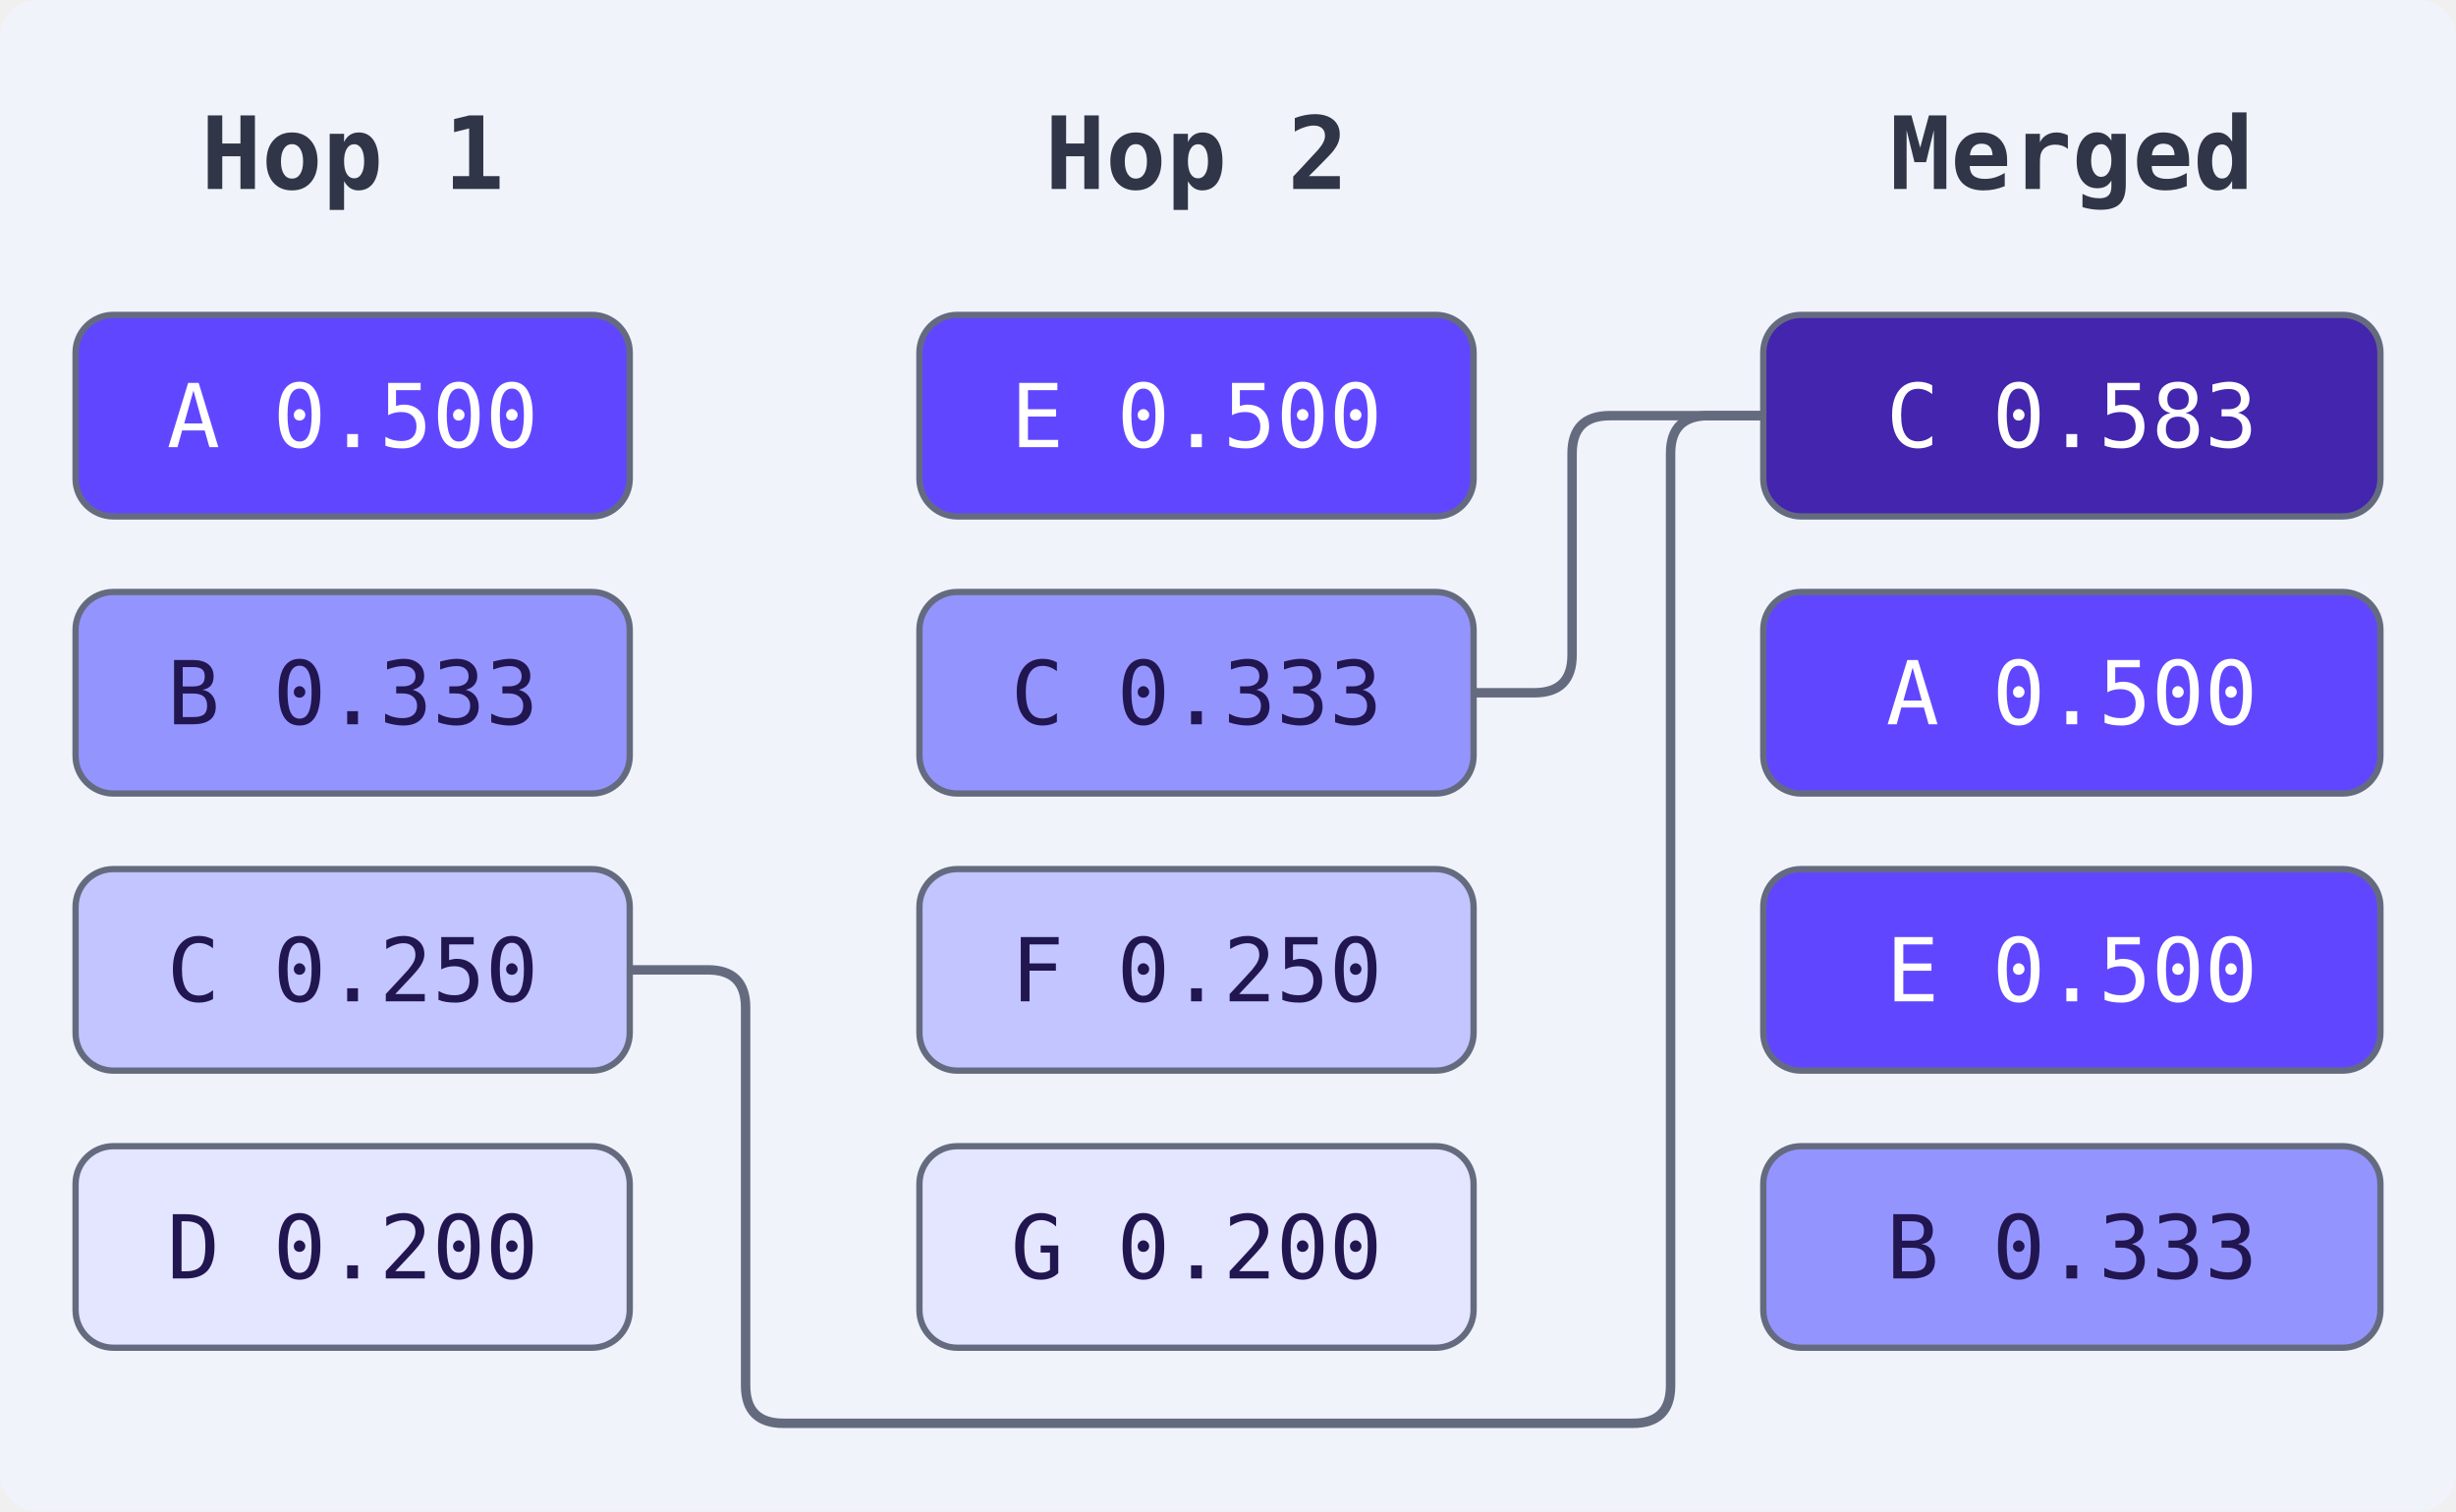
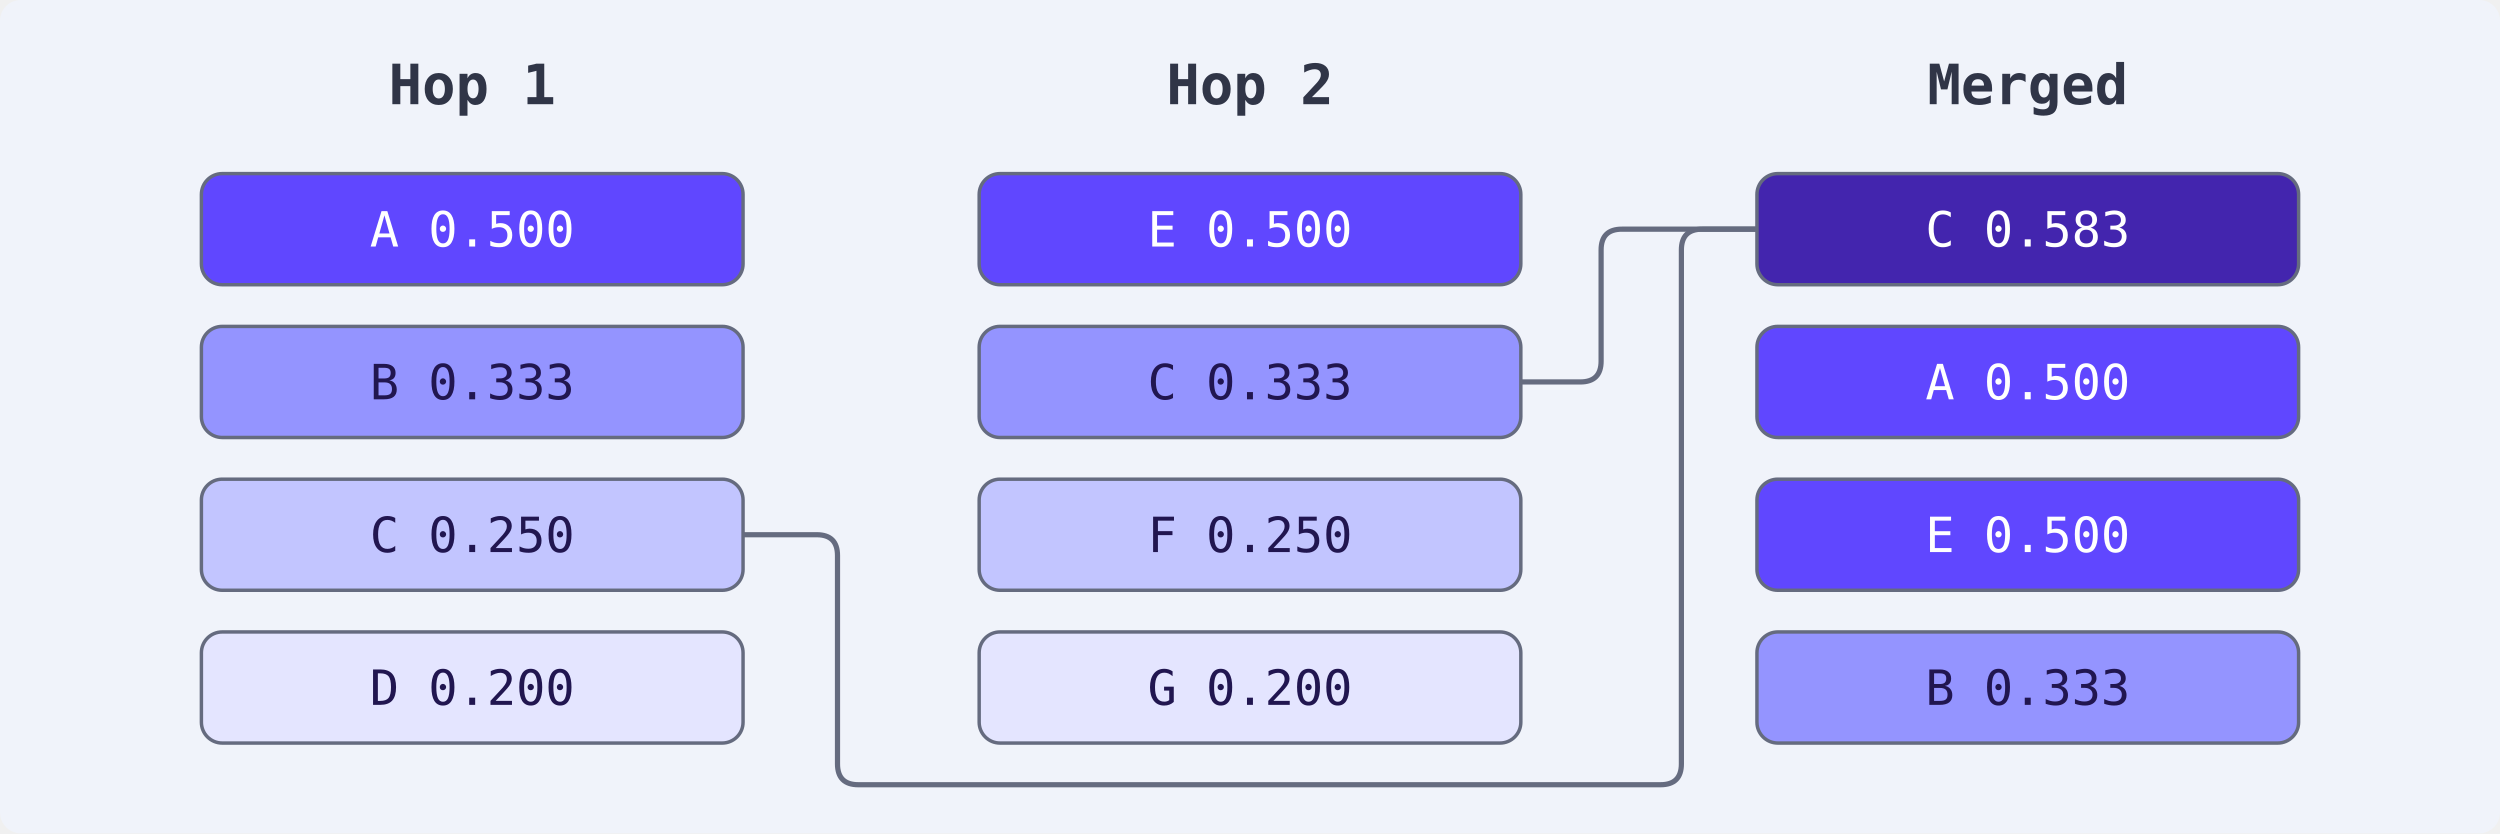
- <svg xmlns="http://www.w3.org/2000/svg" width="390" height="240" viewBox="0 0 390 240">
-   <rect width="390" height="240" rx="6" fill="#f0f3fa" />
+ <svg xmlns="http://www.w3.org/2000/svg" width="720" height="240" viewBox="0 0 720 240">
+   <rect width="720" height="240" rx="6" fill="#f0f3fa" />
  <style>
    text { font-family: 'Geist Mono', 'SFMono-Regular', Consolas, monospace; font-size: 16px; font-weight: 600; fill: #303547; text-anchor: middle; }
    .tile-label { font-family: 'Geist Mono', 'SFMono-Regular', Consolas, monospace; font-weight: 500; }
    .panel-title { font-size: 18px; }
    .connector { fill: none; stroke: #656b7f; stroke-width: 1.5; stroke-linecap: round; stroke-linejoin: round; }
    .cutoff { stroke: #303547; stroke-width: 1.5; }
    .vague { fill: none; stroke: #303547; stroke-width: 1.5; stroke-dasharray: 4 3; }
  </style>
-   <text x="56" y="30">Hop 1</text>
-   <text x="190" y="30">Hop 2</text>
-   <text x="329" y="30">Merged</text>
-   <path class="connector" d="M100 154H112.4Q118.4 154 118.4 160V220Q118.4 226 124.4 226H259.28Q265.28 226 265.28 220V72Q265.28 66 271.28 66H280" />
-   <path class="connector" d="M234 110H243.64Q249.64 110 249.64 104V72Q249.64 66 255.64 66H280" />
-   <g id="hop1-1" transform="translate(12 50)">
-     <rect width="88" height="32" rx="6" stroke="#656b7f" stroke-width="1" fill="#6047ff" />
-     <text class="tile-label" x="44" y="21" style="font-size:14px;fill:#ffffff">A 0.500</text>
+   <text x="136" y="30">Hop 1</text>
+   <text x="360" y="30">Hop 2</text>
+   <text x="584" y="30">Merged</text>
+   <path class="connector" d="M214 154H235.2Q241.2 154 241.2 160V220Q241.2 226 247.2 226H478.24Q484.24 226 484.24 220V72Q484.24 66 490.24 66H506" />
+   <path class="connector" d="M438 110H455.12Q461.12 110 461.12 104V72Q461.12 66 467.12 66H506" />
+   <g id="hop1-1" transform="translate(58 50)">
+     <rect width="156" height="32" rx="6" stroke="#656b7f" stroke-width="1" fill="#6047ff" />
+     <text class="tile-label" x="78" y="21" style="font-size:14px;fill:#ffffff">A 0.500</text>
  </g>
-   <g id="hop1-2" transform="translate(12 94)">
-     <rect width="88" height="32" rx="6" stroke="#656b7f" stroke-width="1" fill="#9494ff" />
-     <text class="tile-label" x="44" y="21" style="font-size:14px;fill:#211650">B 0.333</text>
+   <g id="hop1-2" transform="translate(58 94)">
+     <rect width="156" height="32" rx="6" stroke="#656b7f" stroke-width="1" fill="#9494ff" />
+     <text class="tile-label" x="78" y="21" style="font-size:14px;fill:#211650">B 0.333</text>
  </g>
-   <g id="hop1-3" transform="translate(12 138)">
-     <rect width="88" height="32" rx="6" stroke="#656b7f" stroke-width="1" fill="#c2c5ff" />
-     <text class="tile-label" x="44" y="21" style="font-size:14px;fill:#211650">C 0.250</text>
+   <g id="hop1-3" transform="translate(58 138)">
+     <rect width="156" height="32" rx="6" stroke="#656b7f" stroke-width="1" fill="#c2c5ff" />
+     <text class="tile-label" x="78" y="21" style="font-size:14px;fill:#211650">C 0.250</text>
  </g>
-   <g id="hop1-4" transform="translate(12 182)">
-     <rect width="88" height="32" rx="6" stroke="#656b7f" stroke-width="1" fill="#e4e5ff" />
-     <text class="tile-label" x="44" y="21" style="font-size:14px;fill:#211650">D 0.200</text>
+   <g id="hop1-4" transform="translate(58 182)">
+     <rect width="156" height="32" rx="6" stroke="#656b7f" stroke-width="1" fill="#e4e5ff" />
+     <text class="tile-label" x="78" y="21" style="font-size:14px;fill:#211650">D 0.200</text>
  </g>
-   <g id="hop2-1" transform="translate(146 50)">
-     <rect width="88" height="32" rx="6" stroke="#656b7f" stroke-width="1" fill="#6047ff" />
-     <text class="tile-label" x="44" y="21" style="font-size:14px;fill:#ffffff">E 0.500</text>
+   <g id="hop2-1" transform="translate(282 50)">
+     <rect width="156" height="32" rx="6" stroke="#656b7f" stroke-width="1" fill="#6047ff" />
+     <text class="tile-label" x="78" y="21" style="font-size:14px;fill:#ffffff">E 0.500</text>
  </g>
-   <g id="hop2-2" transform="translate(146 94)">
-     <rect width="88" height="32" rx="6" stroke="#656b7f" stroke-width="1" fill="#9494ff" />
-     <text class="tile-label" x="44" y="21" style="font-size:14px;fill:#211650">C 0.333</text>
+   <g id="hop2-2" transform="translate(282 94)">
+     <rect width="156" height="32" rx="6" stroke="#656b7f" stroke-width="1" fill="#9494ff" />
+     <text class="tile-label" x="78" y="21" style="font-size:14px;fill:#211650">C 0.333</text>
  </g>
-   <g id="hop2-3" transform="translate(146 138)">
-     <rect width="88" height="32" rx="6" stroke="#656b7f" stroke-width="1" fill="#c2c5ff" />
-     <text class="tile-label" x="44" y="21" style="font-size:14px;fill:#211650">F 0.250</text>
+   <g id="hop2-3" transform="translate(282 138)">
+     <rect width="156" height="32" rx="6" stroke="#656b7f" stroke-width="1" fill="#c2c5ff" />
+     <text class="tile-label" x="78" y="21" style="font-size:14px;fill:#211650">F 0.250</text>
  </g>
-   <g id="hop2-4" transform="translate(146 182)">
-     <rect width="88" height="32" rx="6" stroke="#656b7f" stroke-width="1" fill="#e4e5ff" />
-     <text class="tile-label" x="44" y="21" style="font-size:14px;fill:#211650">G 0.200</text>
+   <g id="hop2-4" transform="translate(282 182)">
+     <rect width="156" height="32" rx="6" stroke="#656b7f" stroke-width="1" fill="#e4e5ff" />
+     <text class="tile-label" x="78" y="21" style="font-size:14px;fill:#211650">G 0.200</text>
  </g>
-   <g id="merged-1" transform="translate(280 50)">
-     <rect width="98" height="32" rx="6" stroke="#656b7f" stroke-width="1" fill="#4325ae" />
-     <text class="tile-label" x="49" y="21" style="font-size:14px;fill:#ffffff">C 0.583</text>
+   <g id="merged-1" transform="translate(506 50)">
+     <rect width="156" height="32" rx="6" stroke="#656b7f" stroke-width="1" fill="#4325ae" />
+     <text class="tile-label" x="78" y="21" style="font-size:14px;fill:#ffffff">C 0.583</text>
  </g>
-   <g id="merged-2" transform="translate(280 94)">
-     <rect width="98" height="32" rx="6" stroke="#656b7f" stroke-width="1" fill="#6047ff" />
-     <text class="tile-label" x="49" y="21" style="font-size:14px;fill:#ffffff">A 0.500</text>
+   <g id="merged-2" transform="translate(506 94)">
+     <rect width="156" height="32" rx="6" stroke="#656b7f" stroke-width="1" fill="#6047ff" />
+     <text class="tile-label" x="78" y="21" style="font-size:14px;fill:#ffffff">A 0.500</text>
  </g>
-   <g id="merged-3" transform="translate(280 138)">
-     <rect width="98" height="32" rx="6" stroke="#656b7f" stroke-width="1" fill="#6047ff" />
-     <text class="tile-label" x="49" y="21" style="font-size:14px;fill:#ffffff">E 0.500</text>
+   <g id="merged-3" transform="translate(506 138)">
+     <rect width="156" height="32" rx="6" stroke="#656b7f" stroke-width="1" fill="#6047ff" />
+     <text class="tile-label" x="78" y="21" style="font-size:14px;fill:#ffffff">E 0.500</text>
  </g>
-   <g id="merged-4" transform="translate(280 182)">
-     <rect width="98" height="32" rx="6" stroke="#656b7f" stroke-width="1" fill="#9494ff" />
-     <text class="tile-label" x="49" y="21" style="font-size:14px;fill:#211650">B 0.333</text>
+   <g id="merged-4" transform="translate(506 182)">
+     <rect width="156" height="32" rx="6" stroke="#656b7f" stroke-width="1" fill="#9494ff" />
+     <text class="tile-label" x="78" y="21" style="font-size:14px;fill:#211650">B 0.333</text>
  </g>
</svg>
